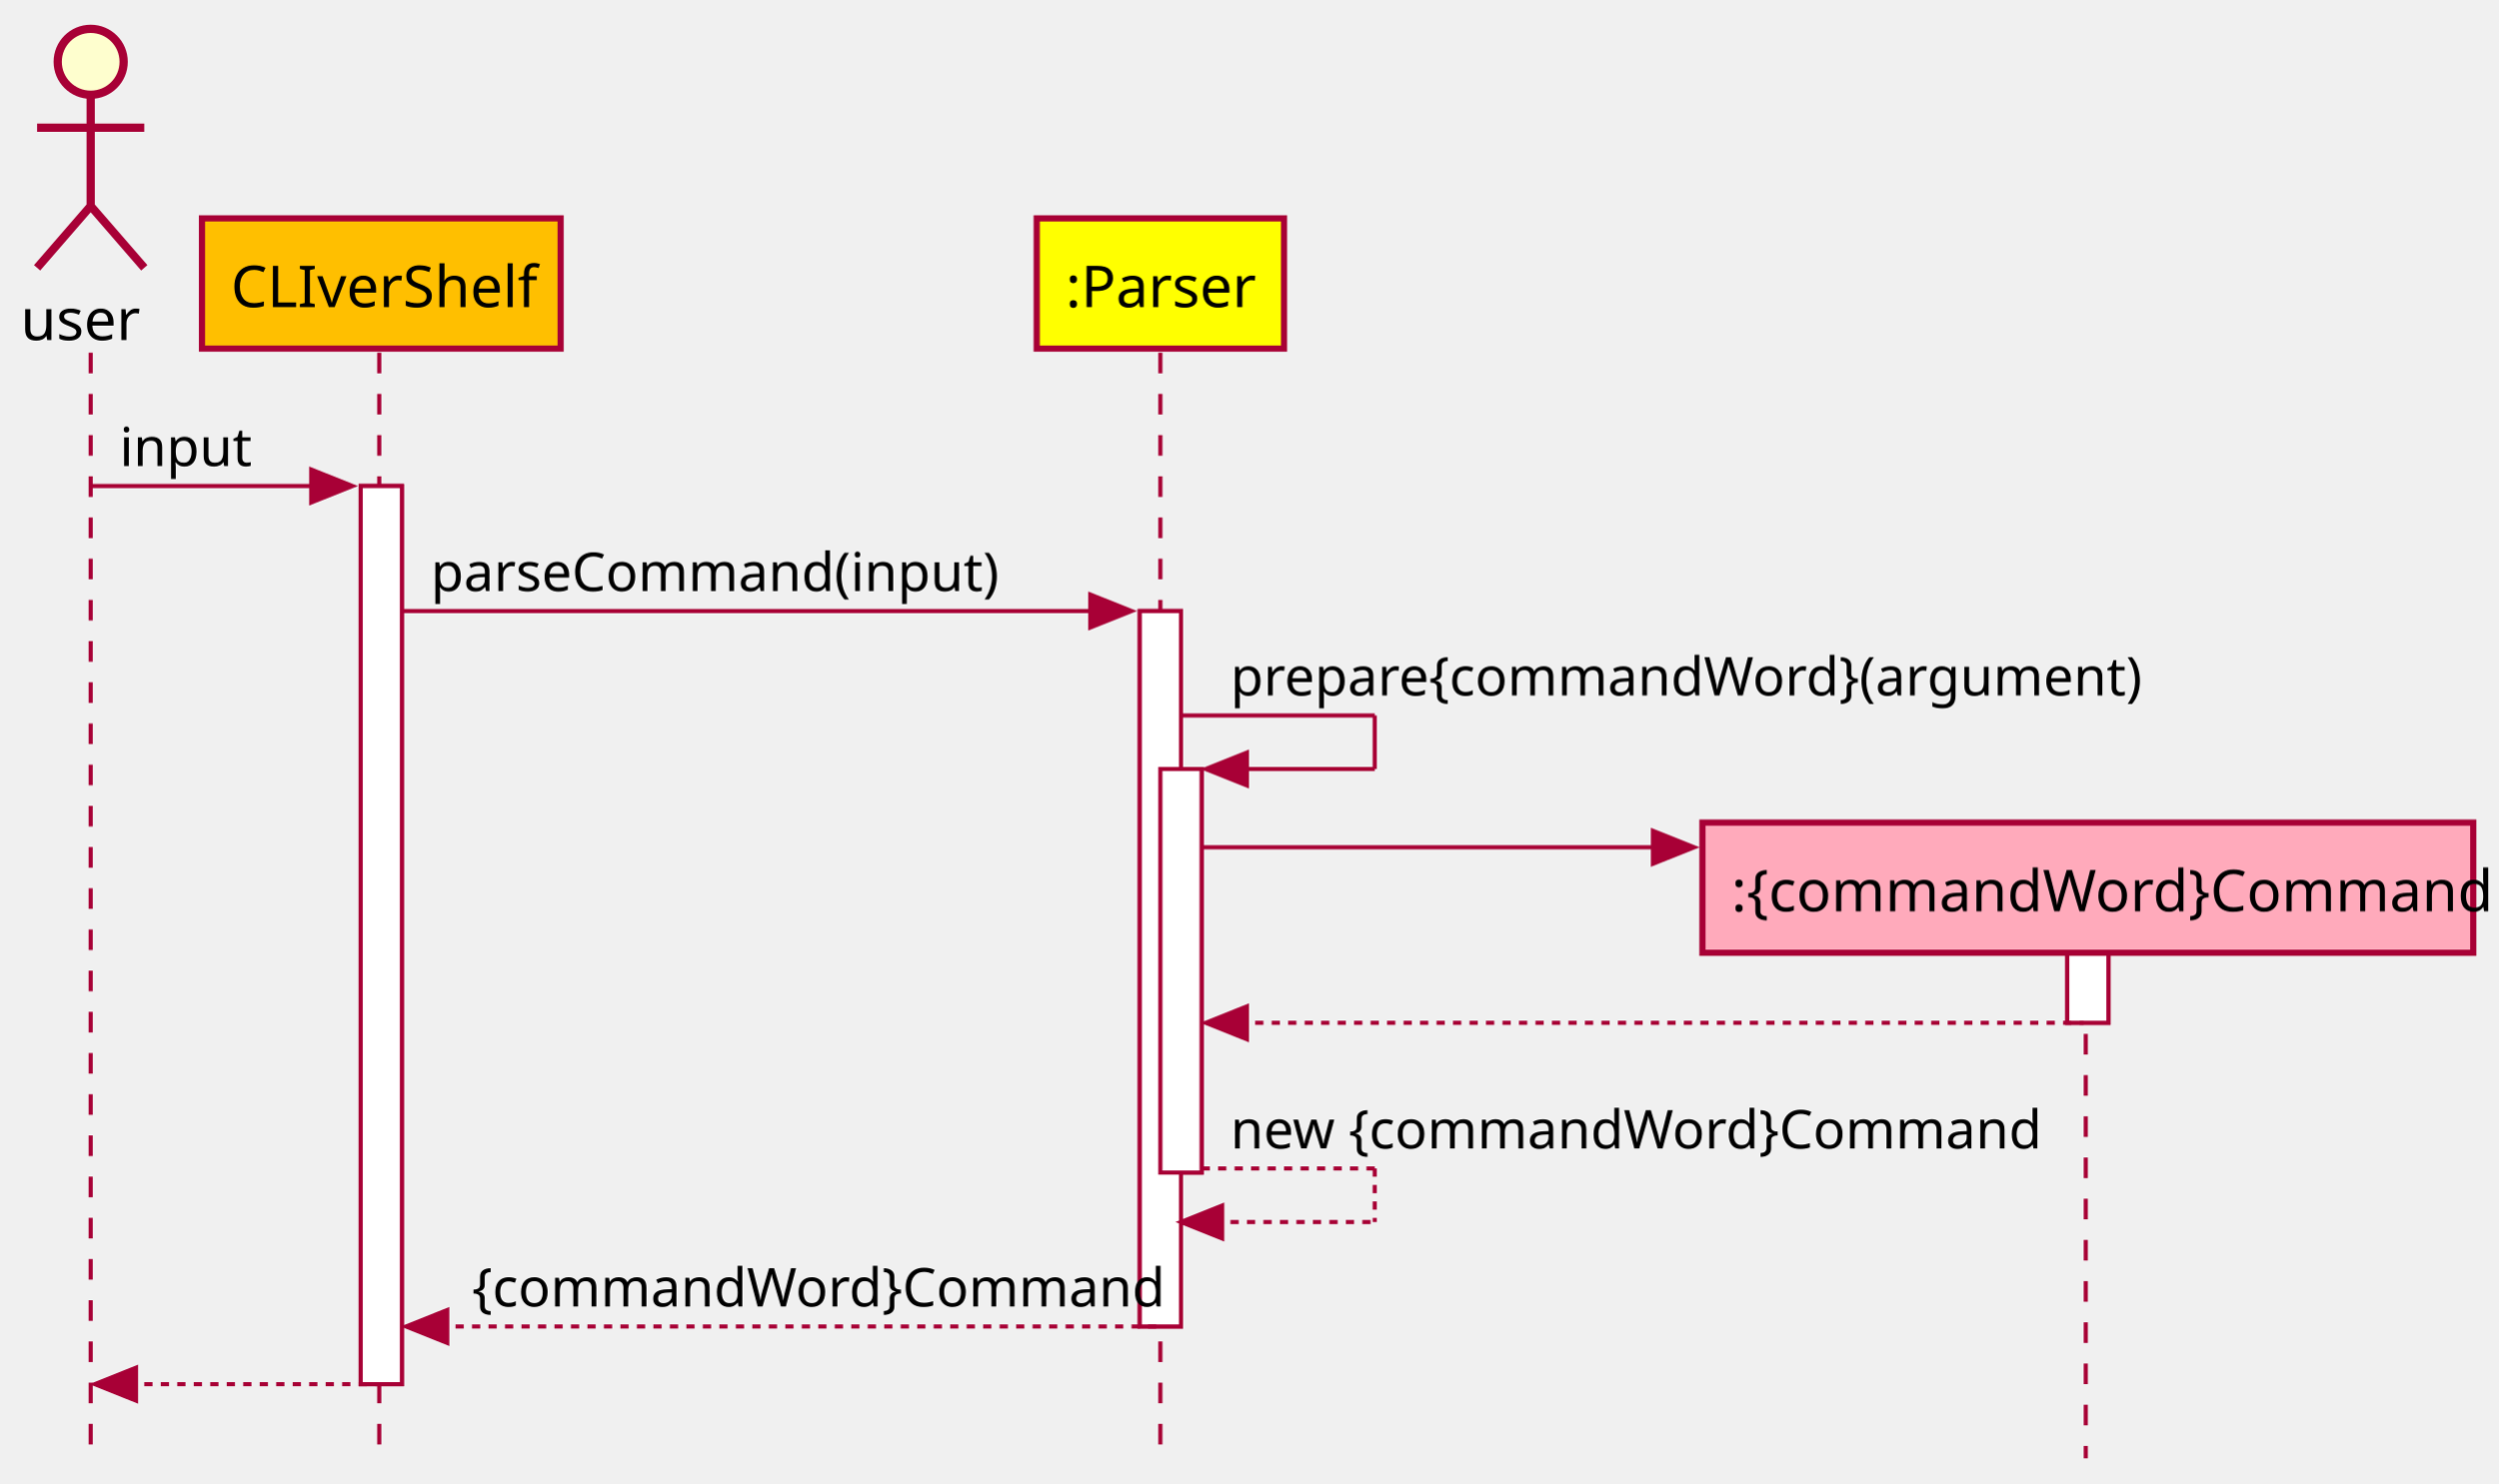
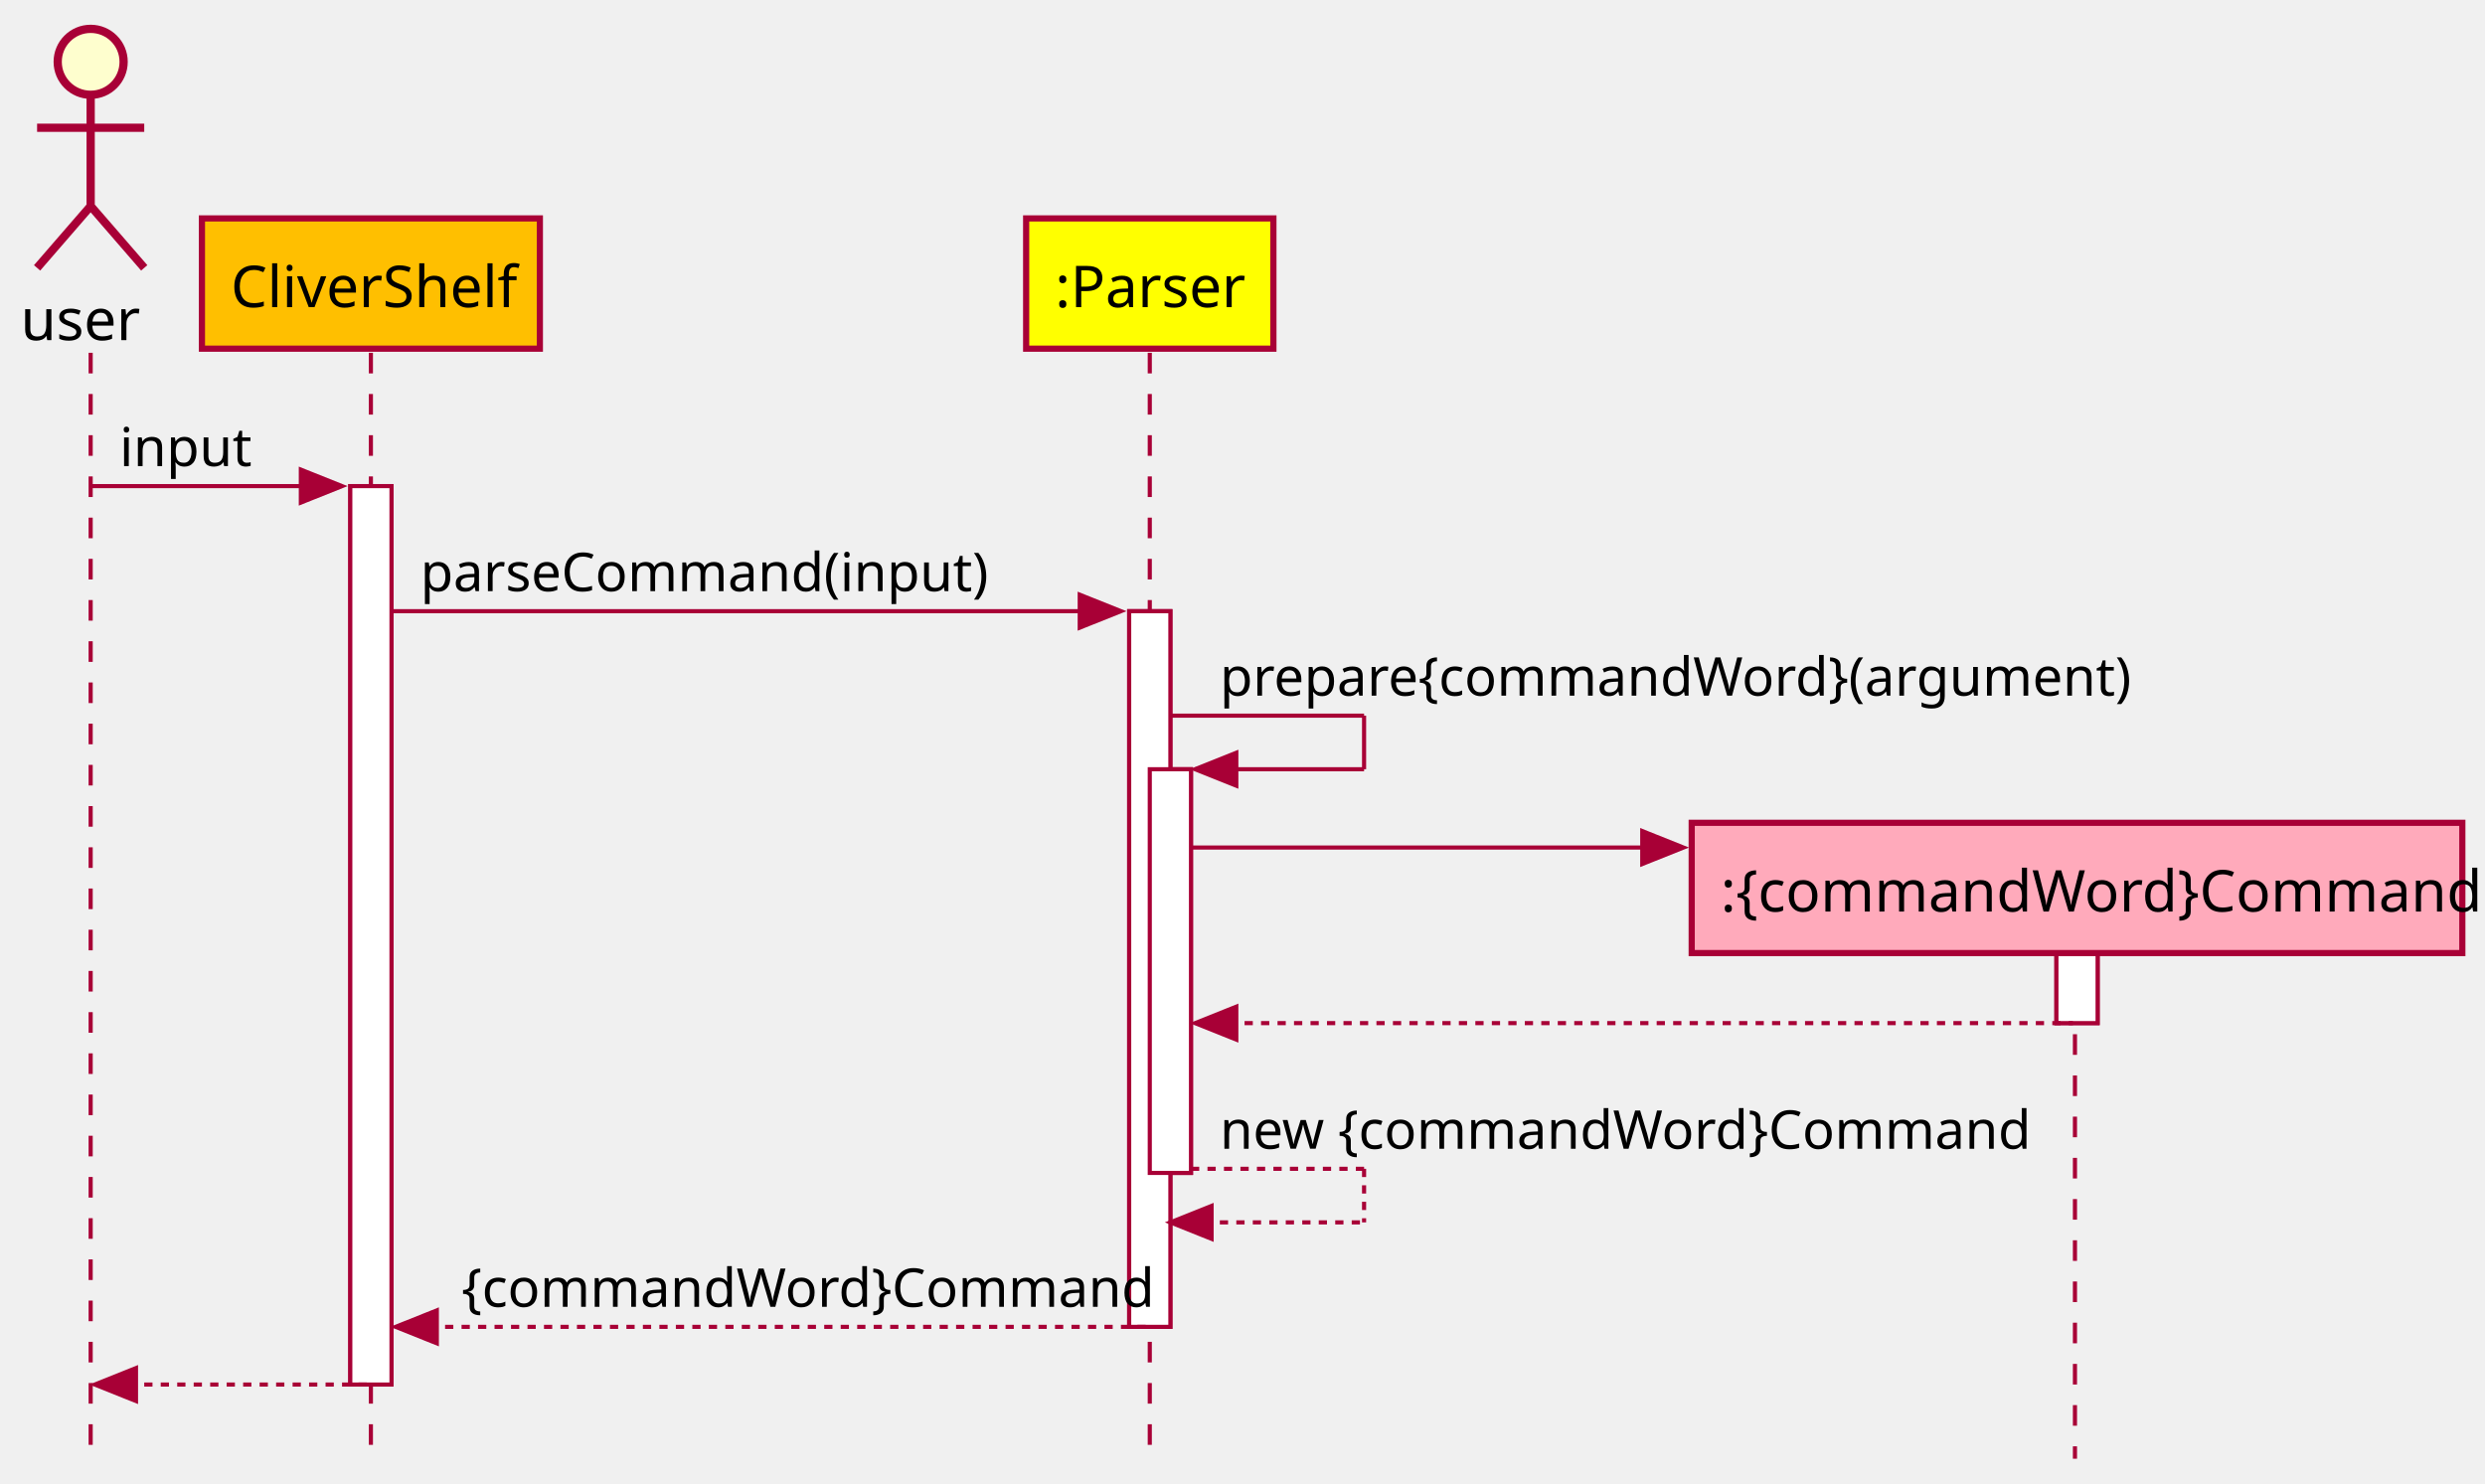
- <svg xmlns="http://www.w3.org/2000/svg" contentScriptType="application/ecmascript" contentStyleType="text/css" height="360px" preserveAspectRatio="none" style="width:606px;height:360px;background:#FFFFFF;" version="1.1" viewBox="0 0 606 360" width="606px" zoomAndPan="magnify">
+ <svg xmlns="http://www.w3.org/2000/svg" contentScriptType="application/ecmascript" contentStyleType="text/css" height="360px" preserveAspectRatio="none" style="width:603px;height:360px;background:#FFFFFF;" version="1.1" viewBox="0 0 603 360" width="603px" zoomAndPan="magnify">
  <defs />
  <g>
-     <rect fill="#FFFFFF" height="218.016" style="stroke:#A80036;stroke-width:1.0;" width="10" x="87.5" y="117.961" />
-     <rect fill="#FFFFFF" height="173.664" style="stroke:#A80036;stroke-width:1.0;" width="10" x="276.5" y="148.312" />
-     <rect fill="#FFFFFF" height="97.961" style="stroke:#A80036;stroke-width:1.0;" width="10" x="281.5" y="186.664" />
-     <rect fill="#FFFFFF" height="32.609" style="stroke:#A80036;stroke-width:1.0;" width="10" x="501.5" y="215.664" />
+     <rect fill="#FFFFFF" height="218.016" style="stroke:#A80036;stroke-width:1.0;" width="10" x="85" y="117.961" />
+     <rect fill="#FFFFFF" height="173.664" style="stroke:#A80036;stroke-width:1.0;" width="10" x="274" y="148.312" />
+     <rect fill="#FFFFFF" height="97.961" style="stroke:#A80036;stroke-width:1.0;" width="10" x="279" y="186.664" />
+     <rect fill="#FFFFFF" height="32.609" style="stroke:#A80036;stroke-width:1.0;" width="10" x="499" y="215.664" />
    <line style="stroke:#A80036;stroke-width:1.0;stroke-dasharray:5.0,5.0;" x1="22" x2="22" y1="85.609" y2="353.977" />
-     <line style="stroke:#A80036;stroke-width:1.0;stroke-dasharray:5.0,5.0;" x1="92" x2="92" y1="85.609" y2="353.977" />
-     <line style="stroke:#A80036;stroke-width:1.0;stroke-dasharray:5.0,5.0;" x1="281.5" x2="281.5" y1="85.609" y2="353.977" />
-     <line style="stroke:#A80036;stroke-width:1.0;stroke-dasharray:5.0,5.0;" x1="506" x2="506" y1="230.969" y2="353.977" />
+     <line style="stroke:#A80036;stroke-width:1.0;stroke-dasharray:5.0,5.0;" x1="90" x2="90" y1="85.609" y2="353.977" />
+     <line style="stroke:#A80036;stroke-width:1.0;stroke-dasharray:5.0,5.0;" x1="279" x2="279" y1="85.609" y2="353.977" />
+     <line style="stroke:#A80036;stroke-width:1.0;stroke-dasharray:5.0,5.0;" x1="503.5" x2="503.5" y1="230.969" y2="353.977" />
    <text fill="#000000" font-family="sans-serif" font-size="14" lengthAdjust="spacing" textLength="28" x="5" y="82.533">user</text>
    <ellipse cx="22" cy="15" fill="#FEFECE" rx="8" ry="8" style="stroke:#A80036;stroke-width:2.0;" />
    <path d="M22,23 L22,50 M9,31 L35,31 M22,50 L9,65 M22,50 L35,65 " fill="none" style="stroke:#A80036;stroke-width:2.0;" />
-     <rect fill="#FFBF00" height="31.609" style="stroke:#A80036;stroke-width:1.5;" width="87" x="49" y="53" />
-     <text fill="#000000" font-family="sans-serif" font-size="14" lengthAdjust="spacing" textLength="73" x="56" y="74.533">CLIverShelf</text>
-     <rect fill="#FFFF00" height="31.609" style="stroke:#A80036;stroke-width:1.5;" width="60" x="251.5" y="53" />
-     <text fill="#000000" font-family="sans-serif" font-size="14" lengthAdjust="spacing" textLength="46" x="258.5" y="74.533">:Parser</text>
-     <rect fill="#FFFFFF" height="218.016" style="stroke:#A80036;stroke-width:1.0;" width="10" x="87.5" y="117.961" />
-     <rect fill="#FFFFFF" height="173.664" style="stroke:#A80036;stroke-width:1.0;" width="10" x="276.5" y="148.312" />
-     <rect fill="#FFFFFF" height="97.961" style="stroke:#A80036;stroke-width:1.0;" width="10" x="281.5" y="186.664" />
-     <rect fill="#FFFFFF" height="32.609" style="stroke:#A80036;stroke-width:1.0;" width="10" x="501.5" y="215.664" />
-     <polygon fill="#A80036" points="75.5,113.961,85.5,117.961,75.5,121.961" style="stroke:#A80036;stroke-width:1.0;" />
-     <line style="stroke:#A80036;stroke-width:1.0;" x1="22" x2="81.5" y1="117.961" y2="117.961" />
+     <rect fill="#FFBF00" height="31.609" style="stroke:#A80036;stroke-width:1.5;" width="82" x="49" y="53" />
+     <text fill="#000000" font-family="sans-serif" font-size="14" lengthAdjust="spacing" textLength="68" x="56" y="74.533">CliverShelf</text>
+     <rect fill="#FFFF00" height="31.609" style="stroke:#A80036;stroke-width:1.5;" width="60" x="249" y="53" />
+     <text fill="#000000" font-family="sans-serif" font-size="14" lengthAdjust="spacing" textLength="46" x="256" y="74.533">:Parser</text>
+     <rect fill="#FFFFFF" height="218.016" style="stroke:#A80036;stroke-width:1.0;" width="10" x="85" y="117.961" />
+     <rect fill="#FFFFFF" height="173.664" style="stroke:#A80036;stroke-width:1.0;" width="10" x="274" y="148.312" />
+     <rect fill="#FFFFFF" height="97.961" style="stroke:#A80036;stroke-width:1.0;" width="10" x="279" y="186.664" />
+     <rect fill="#FFFFFF" height="32.609" style="stroke:#A80036;stroke-width:1.0;" width="10" x="499" y="215.664" />
+     <polygon fill="#A80036" points="73,113.961,83,117.961,73,121.961" style="stroke:#A80036;stroke-width:1.0;" />
+     <line style="stroke:#A80036;stroke-width:1.0;" x1="22" x2="79" y1="117.961" y2="117.961" />
    <text fill="#000000" font-family="sans-serif" font-size="13" lengthAdjust="spacing" textLength="28" x="29" y="113.105">input</text>
-     <polygon fill="#A80036" points="264.5,144.312,274.5,148.312,264.5,152.312" style="stroke:#A80036;stroke-width:1.0;" />
-     <line style="stroke:#A80036;stroke-width:1.0;" x1="97.5" x2="270.5" y1="148.312" y2="148.312" />
-     <text fill="#000000" font-family="sans-serif" font-size="13" lengthAdjust="spacing" textLength="127" x="104.5" y="143.456">parseCommand(input)</text>
-     <line style="stroke:#A80036;stroke-width:1.0;" x1="286.5" x2="333.5" y1="173.664" y2="173.664" />
-     <line style="stroke:#A80036;stroke-width:1.0;" x1="333.5" x2="333.5" y1="173.664" y2="186.664" />
-     <line style="stroke:#A80036;stroke-width:1.0;" x1="292.5" x2="333.5" y1="186.664" y2="186.664" />
-     <polygon fill="#A80036" points="302.5,182.664,292.5,186.664,302.5,190.664" style="stroke:#A80036;stroke-width:1.0;" />
-     <text fill="#000000" font-family="sans-serif" font-size="13" lengthAdjust="spacing" textLength="201" x="298.5" y="168.808">prepare{commandWord}(argument)</text>
-     <polygon fill="#A80036" points="401,201.664,411,205.664,401,209.664" style="stroke:#A80036;stroke-width:1.0;" />
-     <line style="stroke:#A80036;stroke-width:1.0;" x1="291.5" x2="407" y1="205.664" y2="205.664" />
-     <rect fill="#FFAABB" height="31.609" style="stroke:#A80036;stroke-width:1.5;" width="187" x="413" y="199.664" />
-     <text fill="#000000" font-family="sans-serif" font-size="14" lengthAdjust="spacing" textLength="173" x="420" y="221.197">:{commandWord}Command</text>
-     <polygon fill="#A80036" points="302.5,244.273,292.5,248.273,302.5,252.273" style="stroke:#A80036;stroke-width:1.0;" />
-     <line style="stroke:#A80036;stroke-width:1.0;stroke-dasharray:2.0,2.0;" x1="296.5" x2="505.5" y1="248.273" y2="248.273" />
-     <line style="stroke:#A80036;stroke-width:1.0;stroke-dasharray:2.0,2.0;" x1="291.5" x2="333.5" y1="283.625" y2="283.625" />
-     <line style="stroke:#A80036;stroke-width:1.0;stroke-dasharray:2.0,2.0;" x1="333.5" x2="333.5" y1="283.625" y2="296.625" />
-     <line style="stroke:#A80036;stroke-width:1.0;stroke-dasharray:2.0,2.0;" x1="286.5" x2="333.5" y1="296.625" y2="296.625" />
-     <polygon fill="#A80036" points="296.5,292.625,286.5,296.625,296.5,300.625" style="stroke:#A80036;stroke-width:1.0;" />
-     <text fill="#000000" font-family="sans-serif" font-size="13" lengthAdjust="spacing" textLength="182" x="298.5" y="278.769">new {commandWord}Command</text>
-     <polygon fill="#A80036" points="108.5,317.977,98.5,321.977,108.5,325.977" style="stroke:#A80036;stroke-width:1.0;" />
-     <line style="stroke:#A80036;stroke-width:1.0;stroke-dasharray:2.0,2.0;" x1="102.5" x2="280.5" y1="321.977" y2="321.977" />
-     <text fill="#000000" font-family="sans-serif" font-size="13" lengthAdjust="spacing" textLength="155" x="114.5" y="317.12">{commandWord}Command</text>
+     <polygon fill="#A80036" points="262,144.312,272,148.312,262,152.312" style="stroke:#A80036;stroke-width:1.0;" />
+     <line style="stroke:#A80036;stroke-width:1.0;" x1="95" x2="268" y1="148.312" y2="148.312" />
+     <text fill="#000000" font-family="sans-serif" font-size="13" lengthAdjust="spacing" textLength="127" x="102" y="143.456">parseCommand(input)</text>
+     <line style="stroke:#A80036;stroke-width:1.0;" x1="284" x2="331" y1="173.664" y2="173.664" />
+     <line style="stroke:#A80036;stroke-width:1.0;" x1="331" x2="331" y1="173.664" y2="186.664" />
+     <line style="stroke:#A80036;stroke-width:1.0;" x1="290" x2="331" y1="186.664" y2="186.664" />
+     <polygon fill="#A80036" points="300,182.664,290,186.664,300,190.664" style="stroke:#A80036;stroke-width:1.0;" />
+     <text fill="#000000" font-family="sans-serif" font-size="13" lengthAdjust="spacing" textLength="201" x="296" y="168.808">prepare{commandWord}(argument)</text>
+     <polygon fill="#A80036" points="398.5,201.664,408.5,205.664,398.5,209.664" style="stroke:#A80036;stroke-width:1.0;" />
+     <line style="stroke:#A80036;stroke-width:1.0;" x1="289" x2="404.5" y1="205.664" y2="205.664" />
+     <rect fill="#FFAABB" height="31.609" style="stroke:#A80036;stroke-width:1.5;" width="187" x="410.5" y="199.664" />
+     <text fill="#000000" font-family="sans-serif" font-size="14" lengthAdjust="spacing" textLength="173" x="417.5" y="221.197">:{commandWord}Command</text>
+     <polygon fill="#A80036" points="300,244.273,290,248.273,300,252.273" style="stroke:#A80036;stroke-width:1.0;" />
+     <line style="stroke:#A80036;stroke-width:1.0;stroke-dasharray:2.0,2.0;" x1="294" x2="503" y1="248.273" y2="248.273" />
+     <line style="stroke:#A80036;stroke-width:1.0;stroke-dasharray:2.0,2.0;" x1="289" x2="331" y1="283.625" y2="283.625" />
+     <line style="stroke:#A80036;stroke-width:1.0;stroke-dasharray:2.0,2.0;" x1="331" x2="331" y1="283.625" y2="296.625" />
+     <line style="stroke:#A80036;stroke-width:1.0;stroke-dasharray:2.0,2.0;" x1="284" x2="331" y1="296.625" y2="296.625" />
+     <polygon fill="#A80036" points="294,292.625,284,296.625,294,300.625" style="stroke:#A80036;stroke-width:1.0;" />
+     <text fill="#000000" font-family="sans-serif" font-size="13" lengthAdjust="spacing" textLength="182" x="296" y="278.769">new {commandWord}Command</text>
+     <polygon fill="#A80036" points="106,317.977,96,321.977,106,325.977" style="stroke:#A80036;stroke-width:1.0;" />
+     <line style="stroke:#A80036;stroke-width:1.0;stroke-dasharray:2.0,2.0;" x1="100" x2="278" y1="321.977" y2="321.977" />
+     <text fill="#000000" font-family="sans-serif" font-size="13" lengthAdjust="spacing" textLength="155" x="112" y="317.12">{commandWord}Command</text>
    <polygon fill="#A80036" points="33,331.977,23,335.977,33,339.977" style="stroke:#A80036;stroke-width:1.0;" />
-     <line style="stroke:#A80036;stroke-width:1.0;stroke-dasharray:2.0,2.0;" x1="27" x2="91.5" y1="335.977" y2="335.977" />
+     <line style="stroke:#A80036;stroke-width:1.0;stroke-dasharray:2.0,2.0;" x1="27" x2="89" y1="335.977" y2="335.977" />
  </g>
</svg>
